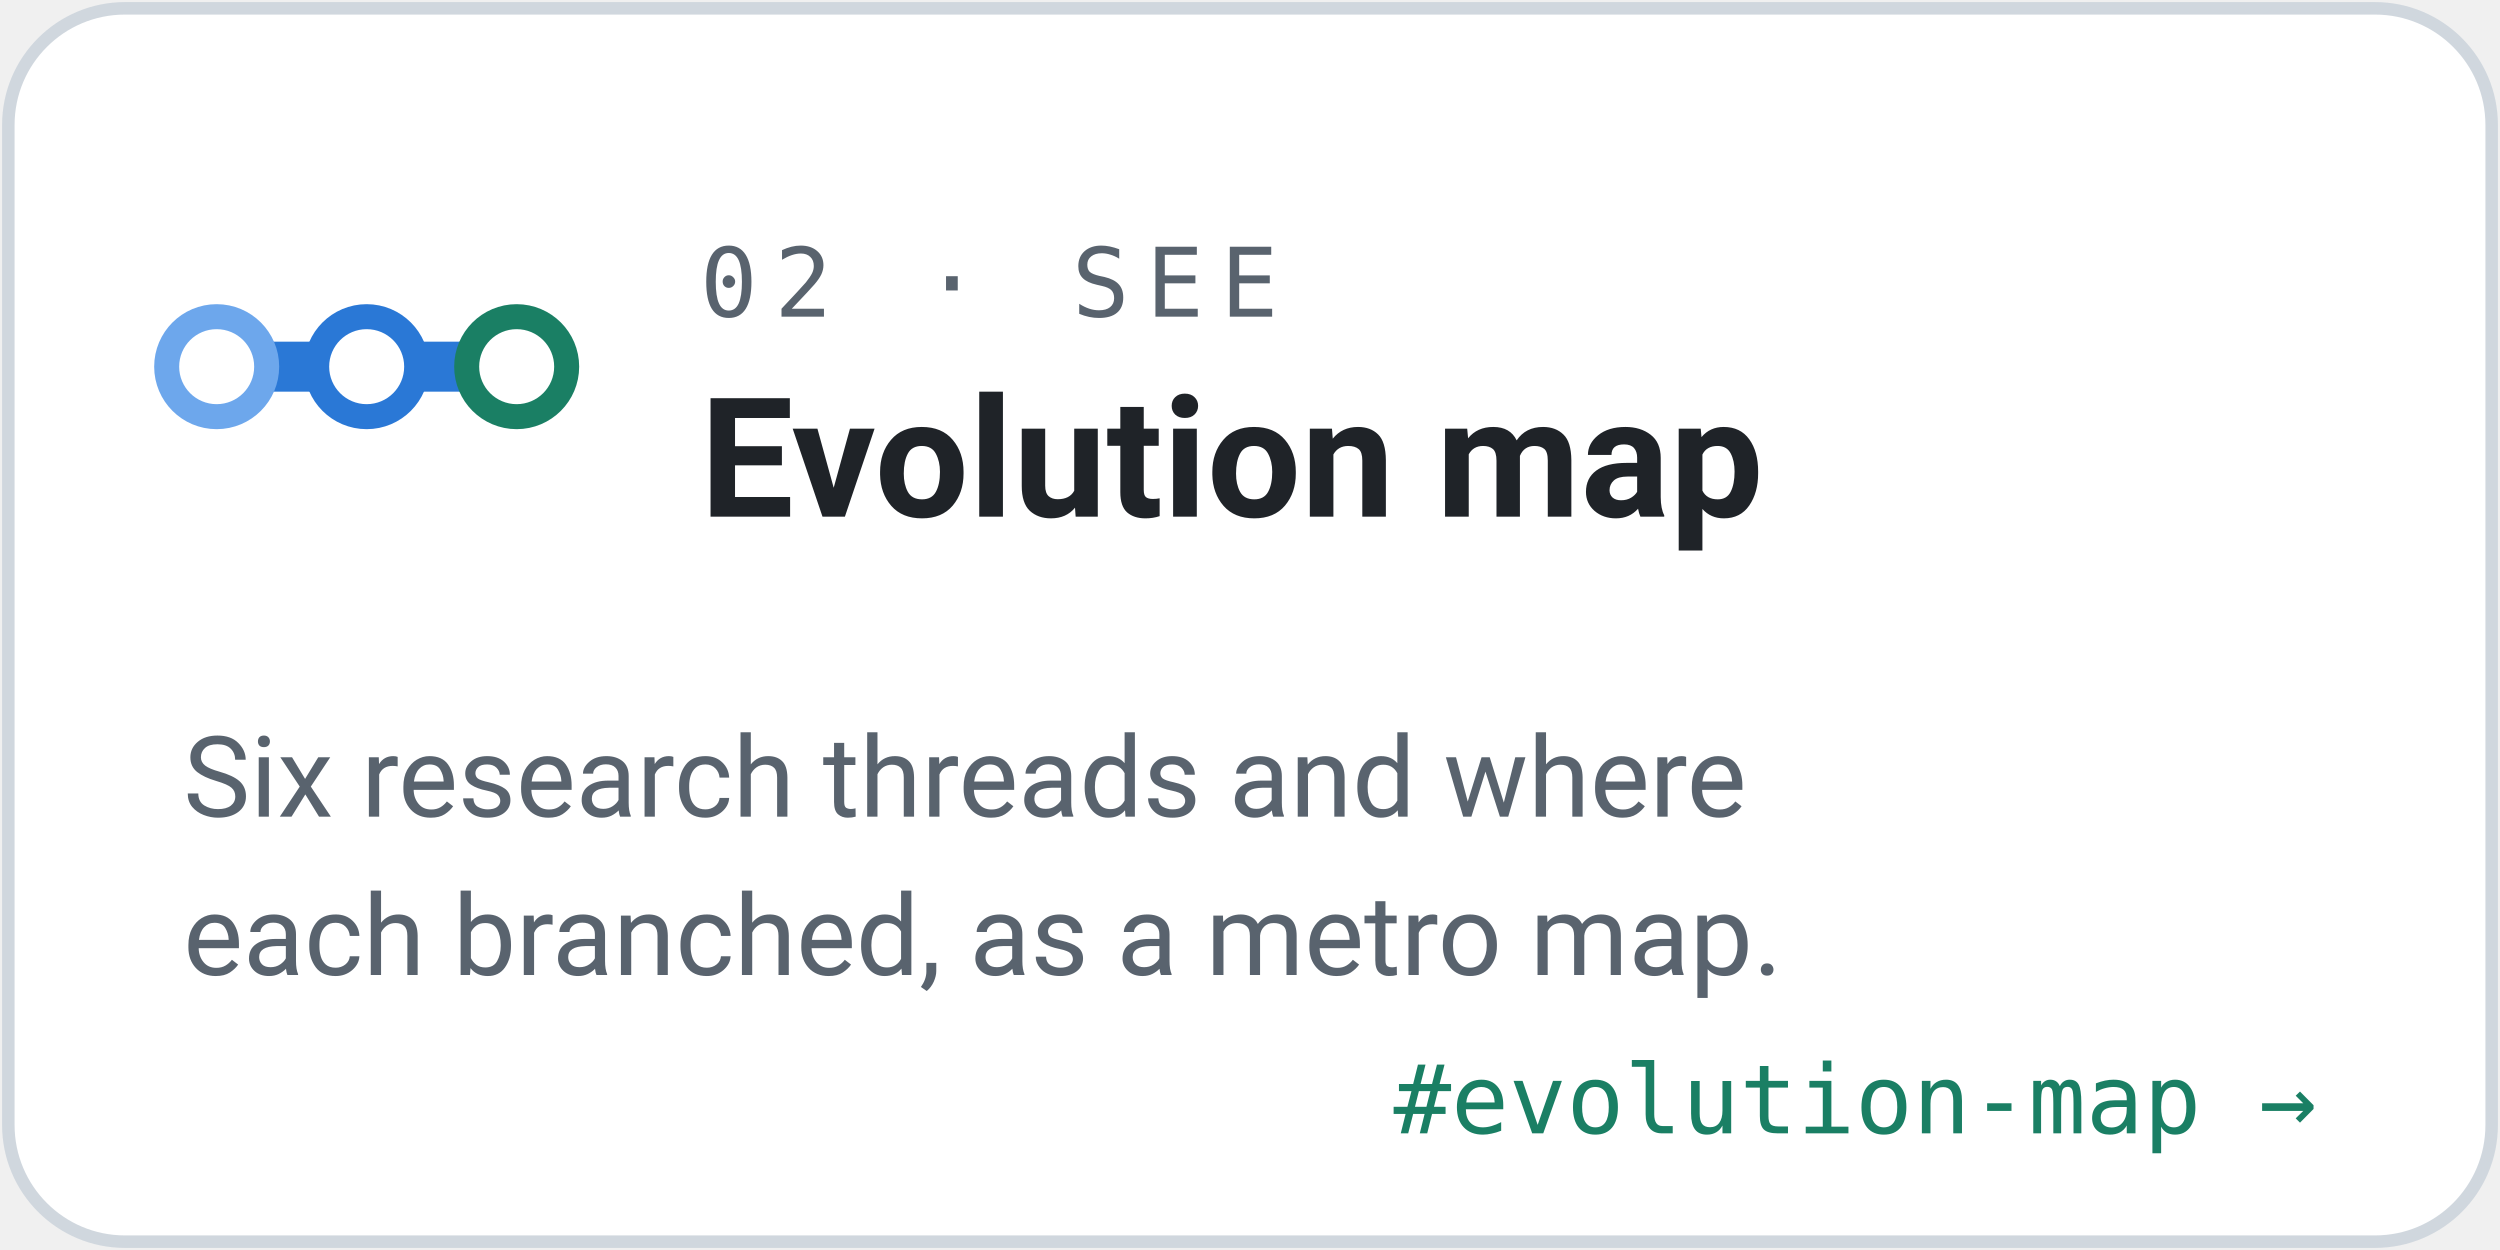
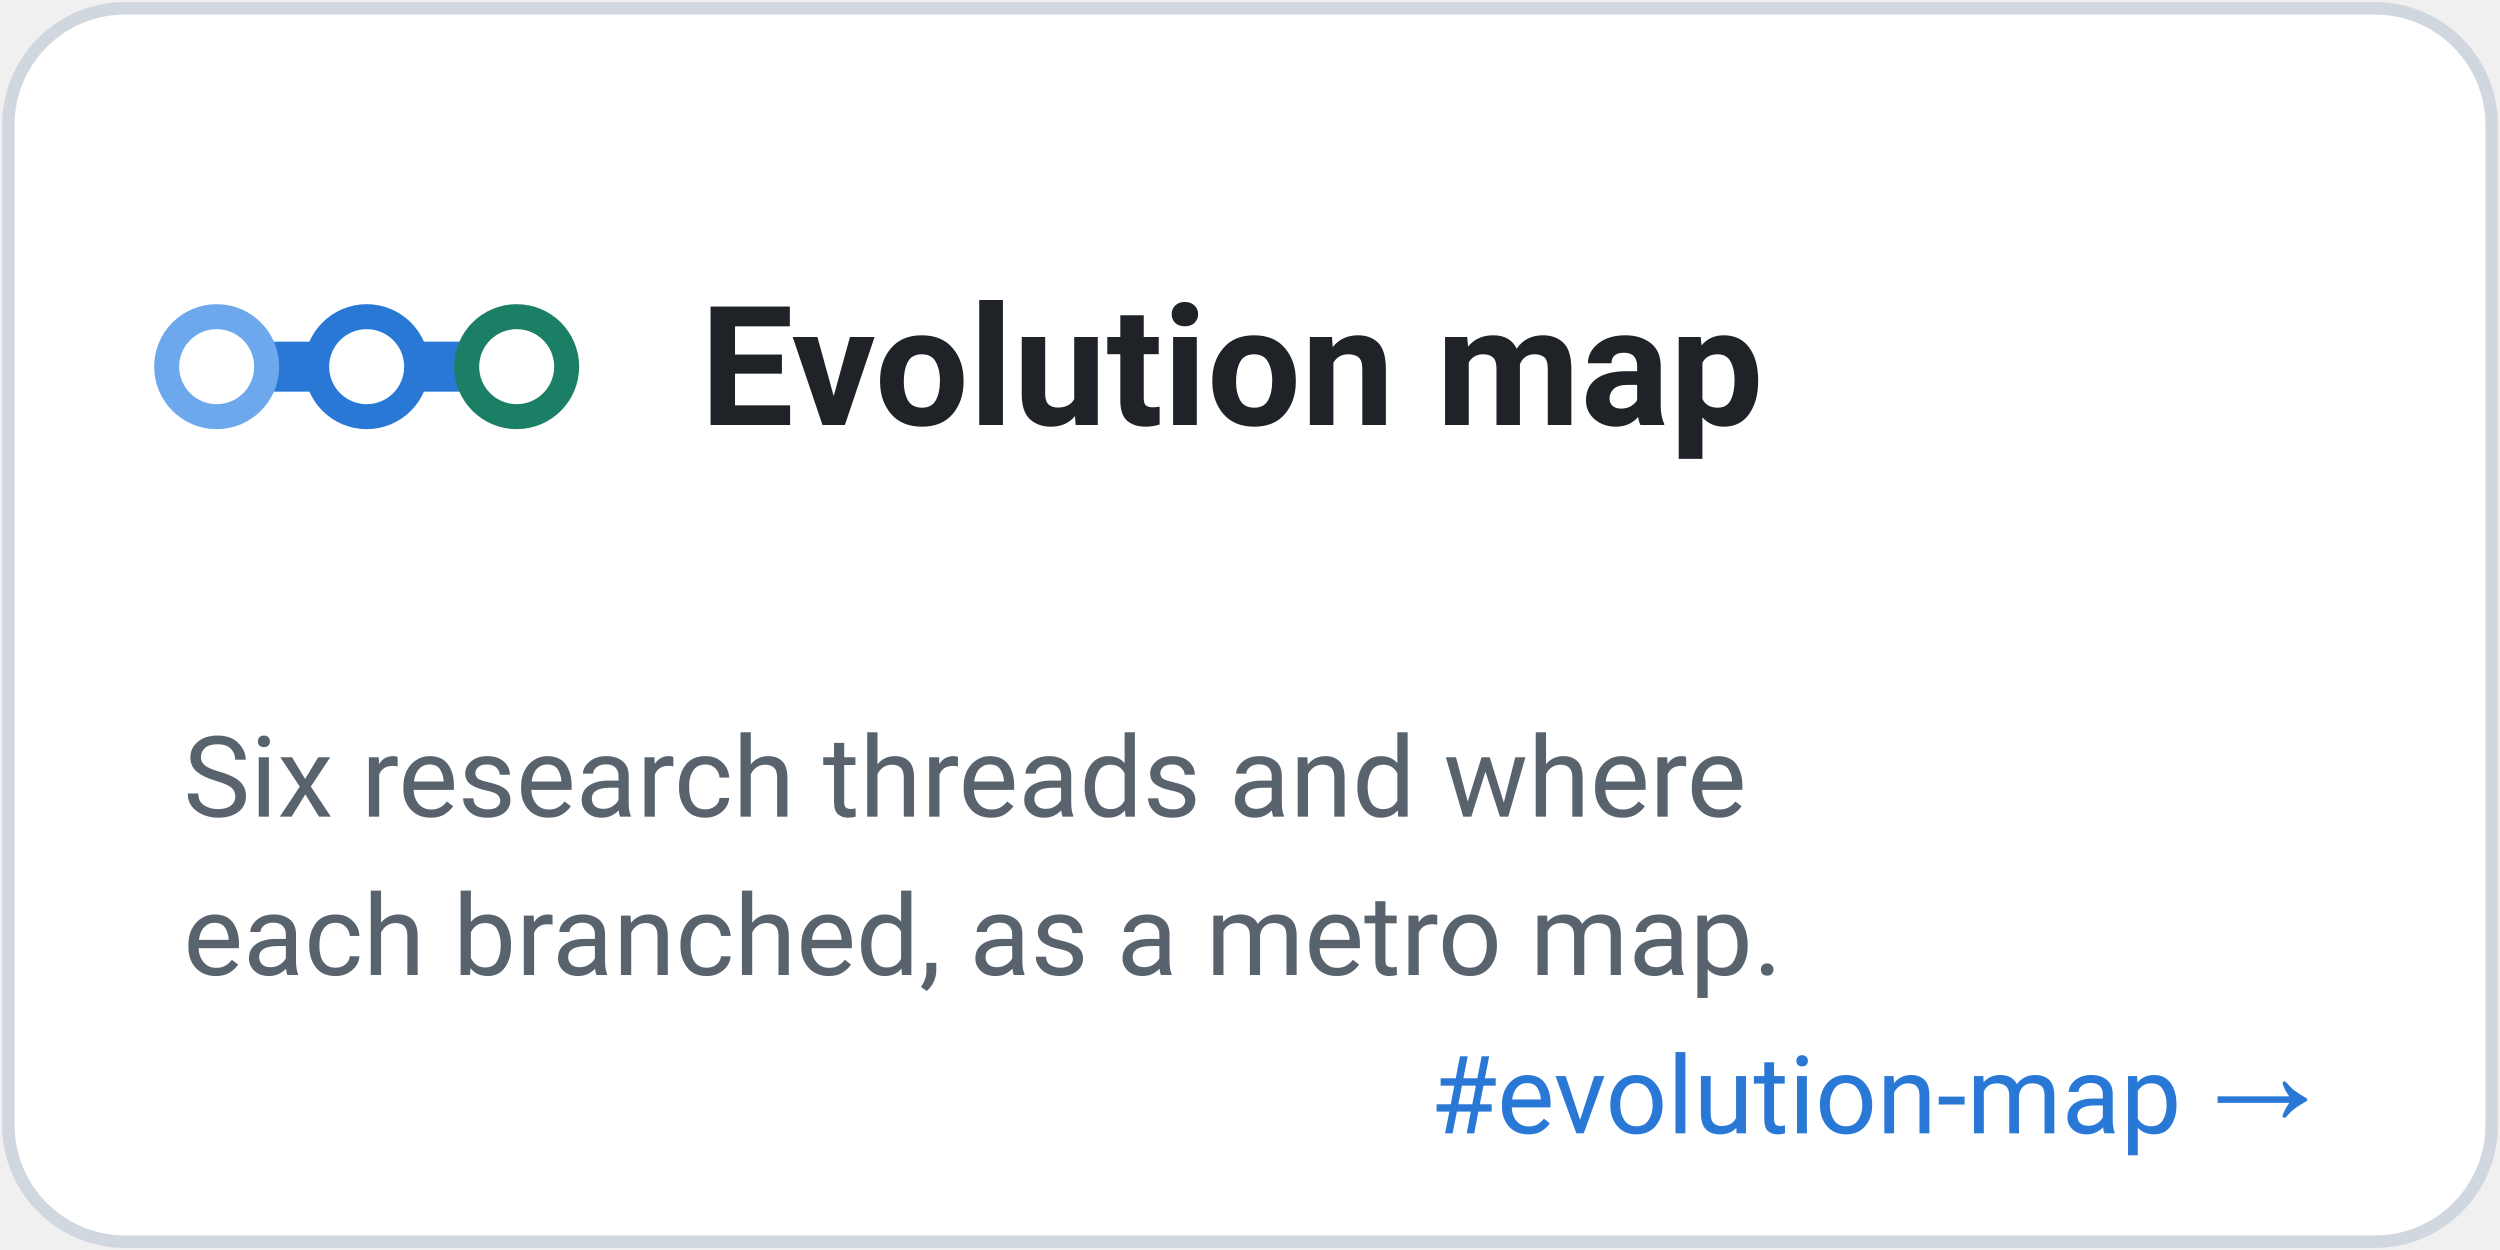
<svg xmlns="http://www.w3.org/2000/svg" width="300" height="150" viewBox="0 0 300 150" role="img" aria-label="Evolution map: Six research threads and where each branched, as a metro map.">
  <rect x="1" y="1" width="298" height="148" rx="14" fill="#ffffff" stroke="#d0d7de" stroke-width="1.5" />
  <path d="M22 44 H66" stroke="#2a78d6" stroke-width="6" stroke-linecap="round" />
  <circle cx="26" cy="44" r="6" fill="#ffffff" stroke="#6da7ec" stroke-width="3" />
  <circle cx="44" cy="44" r="6" fill="#ffffff" stroke="#2a78d6" stroke-width="3" />
  <circle cx="62" cy="44" r="6" fill="#ffffff" stroke="#1a7f64" stroke-width="3" />
-   <text x="84" y="38" font-family="ui-monospace,SFMono-Regular,Menlo,Consolas,monospace" font-size="11.5" letter-spacing="2" fill="#59636e">02 · SEE</text>
-   <text x="84" y="62" font-family="-apple-system,'Segoe UI',Roboto,Helvetica,Arial,sans-serif" font-size="20" font-weight="700" fill="#1f2328">Evolution map</text>
+   <text x="84" y="51" font-family="-apple-system,'Segoe UI',Roboto,Helvetica,Arial,sans-serif" font-size="20" font-weight="700" fill="#1f2328">Evolution map</text>
  <text x="22" y="98" font-family="-apple-system,'Segoe UI',Roboto,Helvetica,Arial,sans-serif" font-size="13.5" fill="#59636e">Six research threads and where</text>
  <text x="22" y="117" font-family="-apple-system,'Segoe UI',Roboto,Helvetica,Arial,sans-serif" font-size="13.5" fill="#59636e">each branched, as a metro map.</text>
-   <text x="278" y="136" text-anchor="end" font-family="ui-monospace,SFMono-Regular,Menlo,Consolas,monospace" font-size="11.5" fill="#1a7f64">#evolution-map →</text>
+   <text x="278" y="136" text-anchor="end" font-family="-apple-system,'Segoe UI',Roboto,Helvetica,Arial,sans-serif" font-size="13" fill="#2a78d6">#evolution-map →</text>
</svg>
